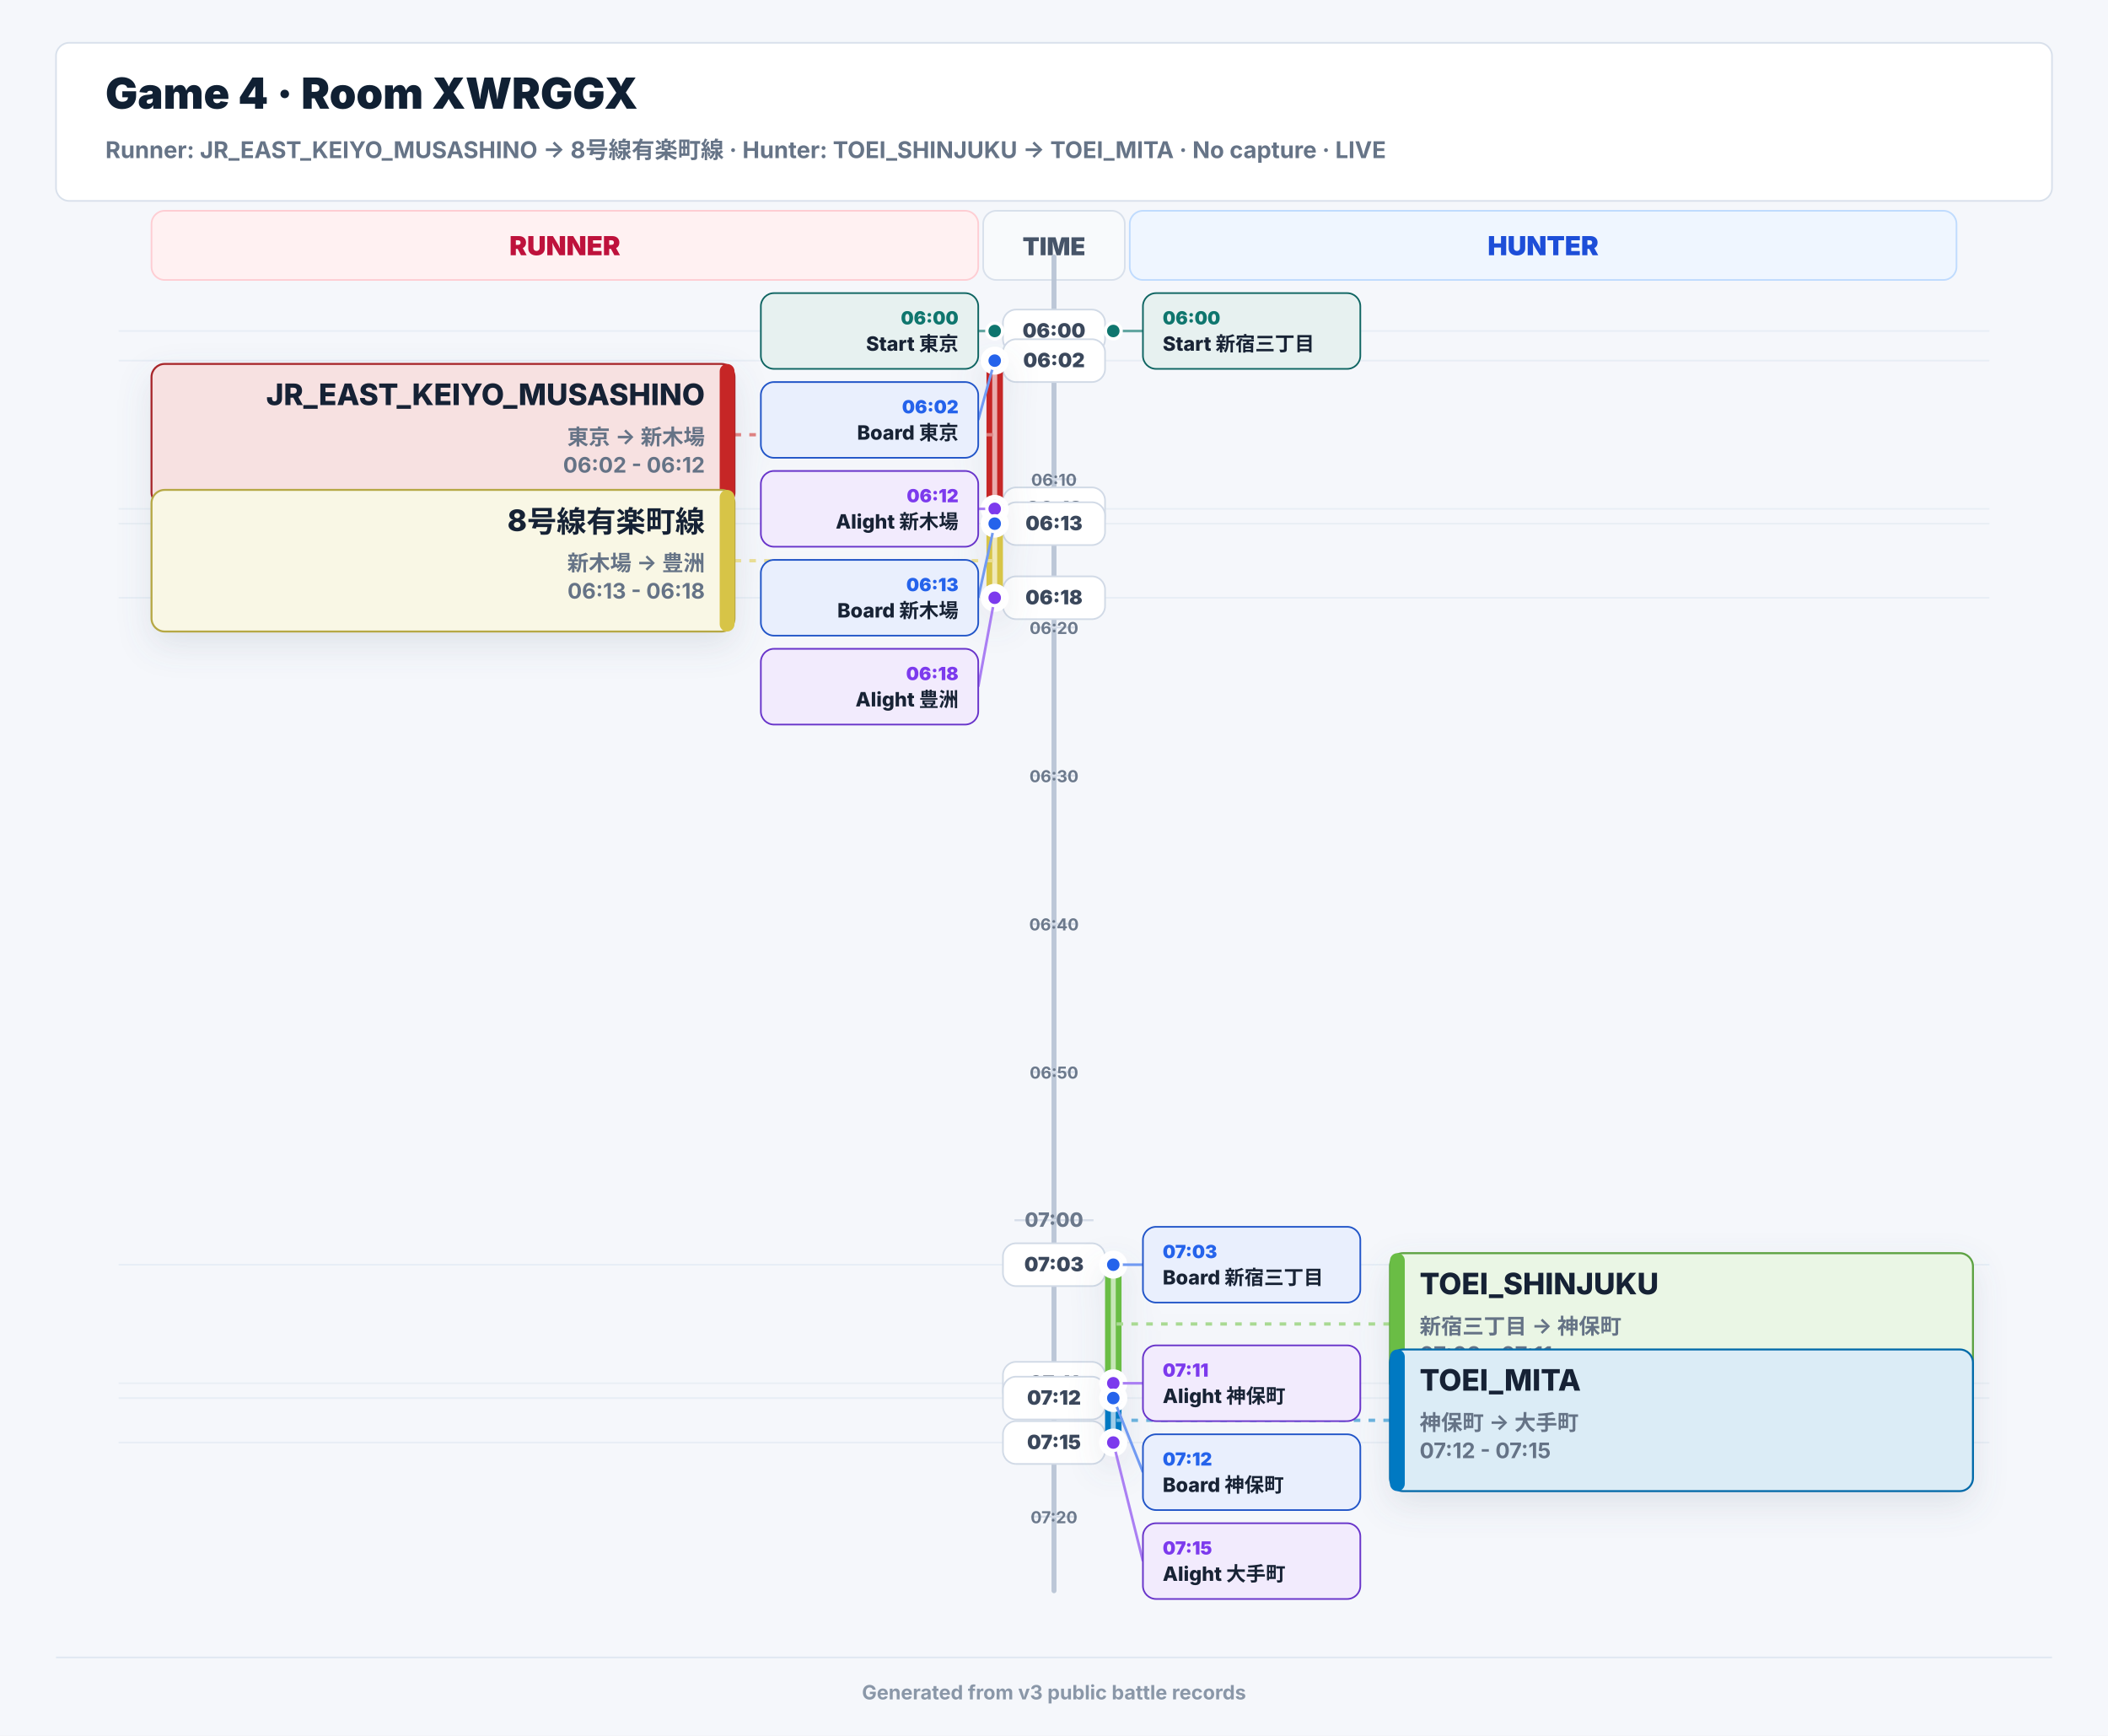
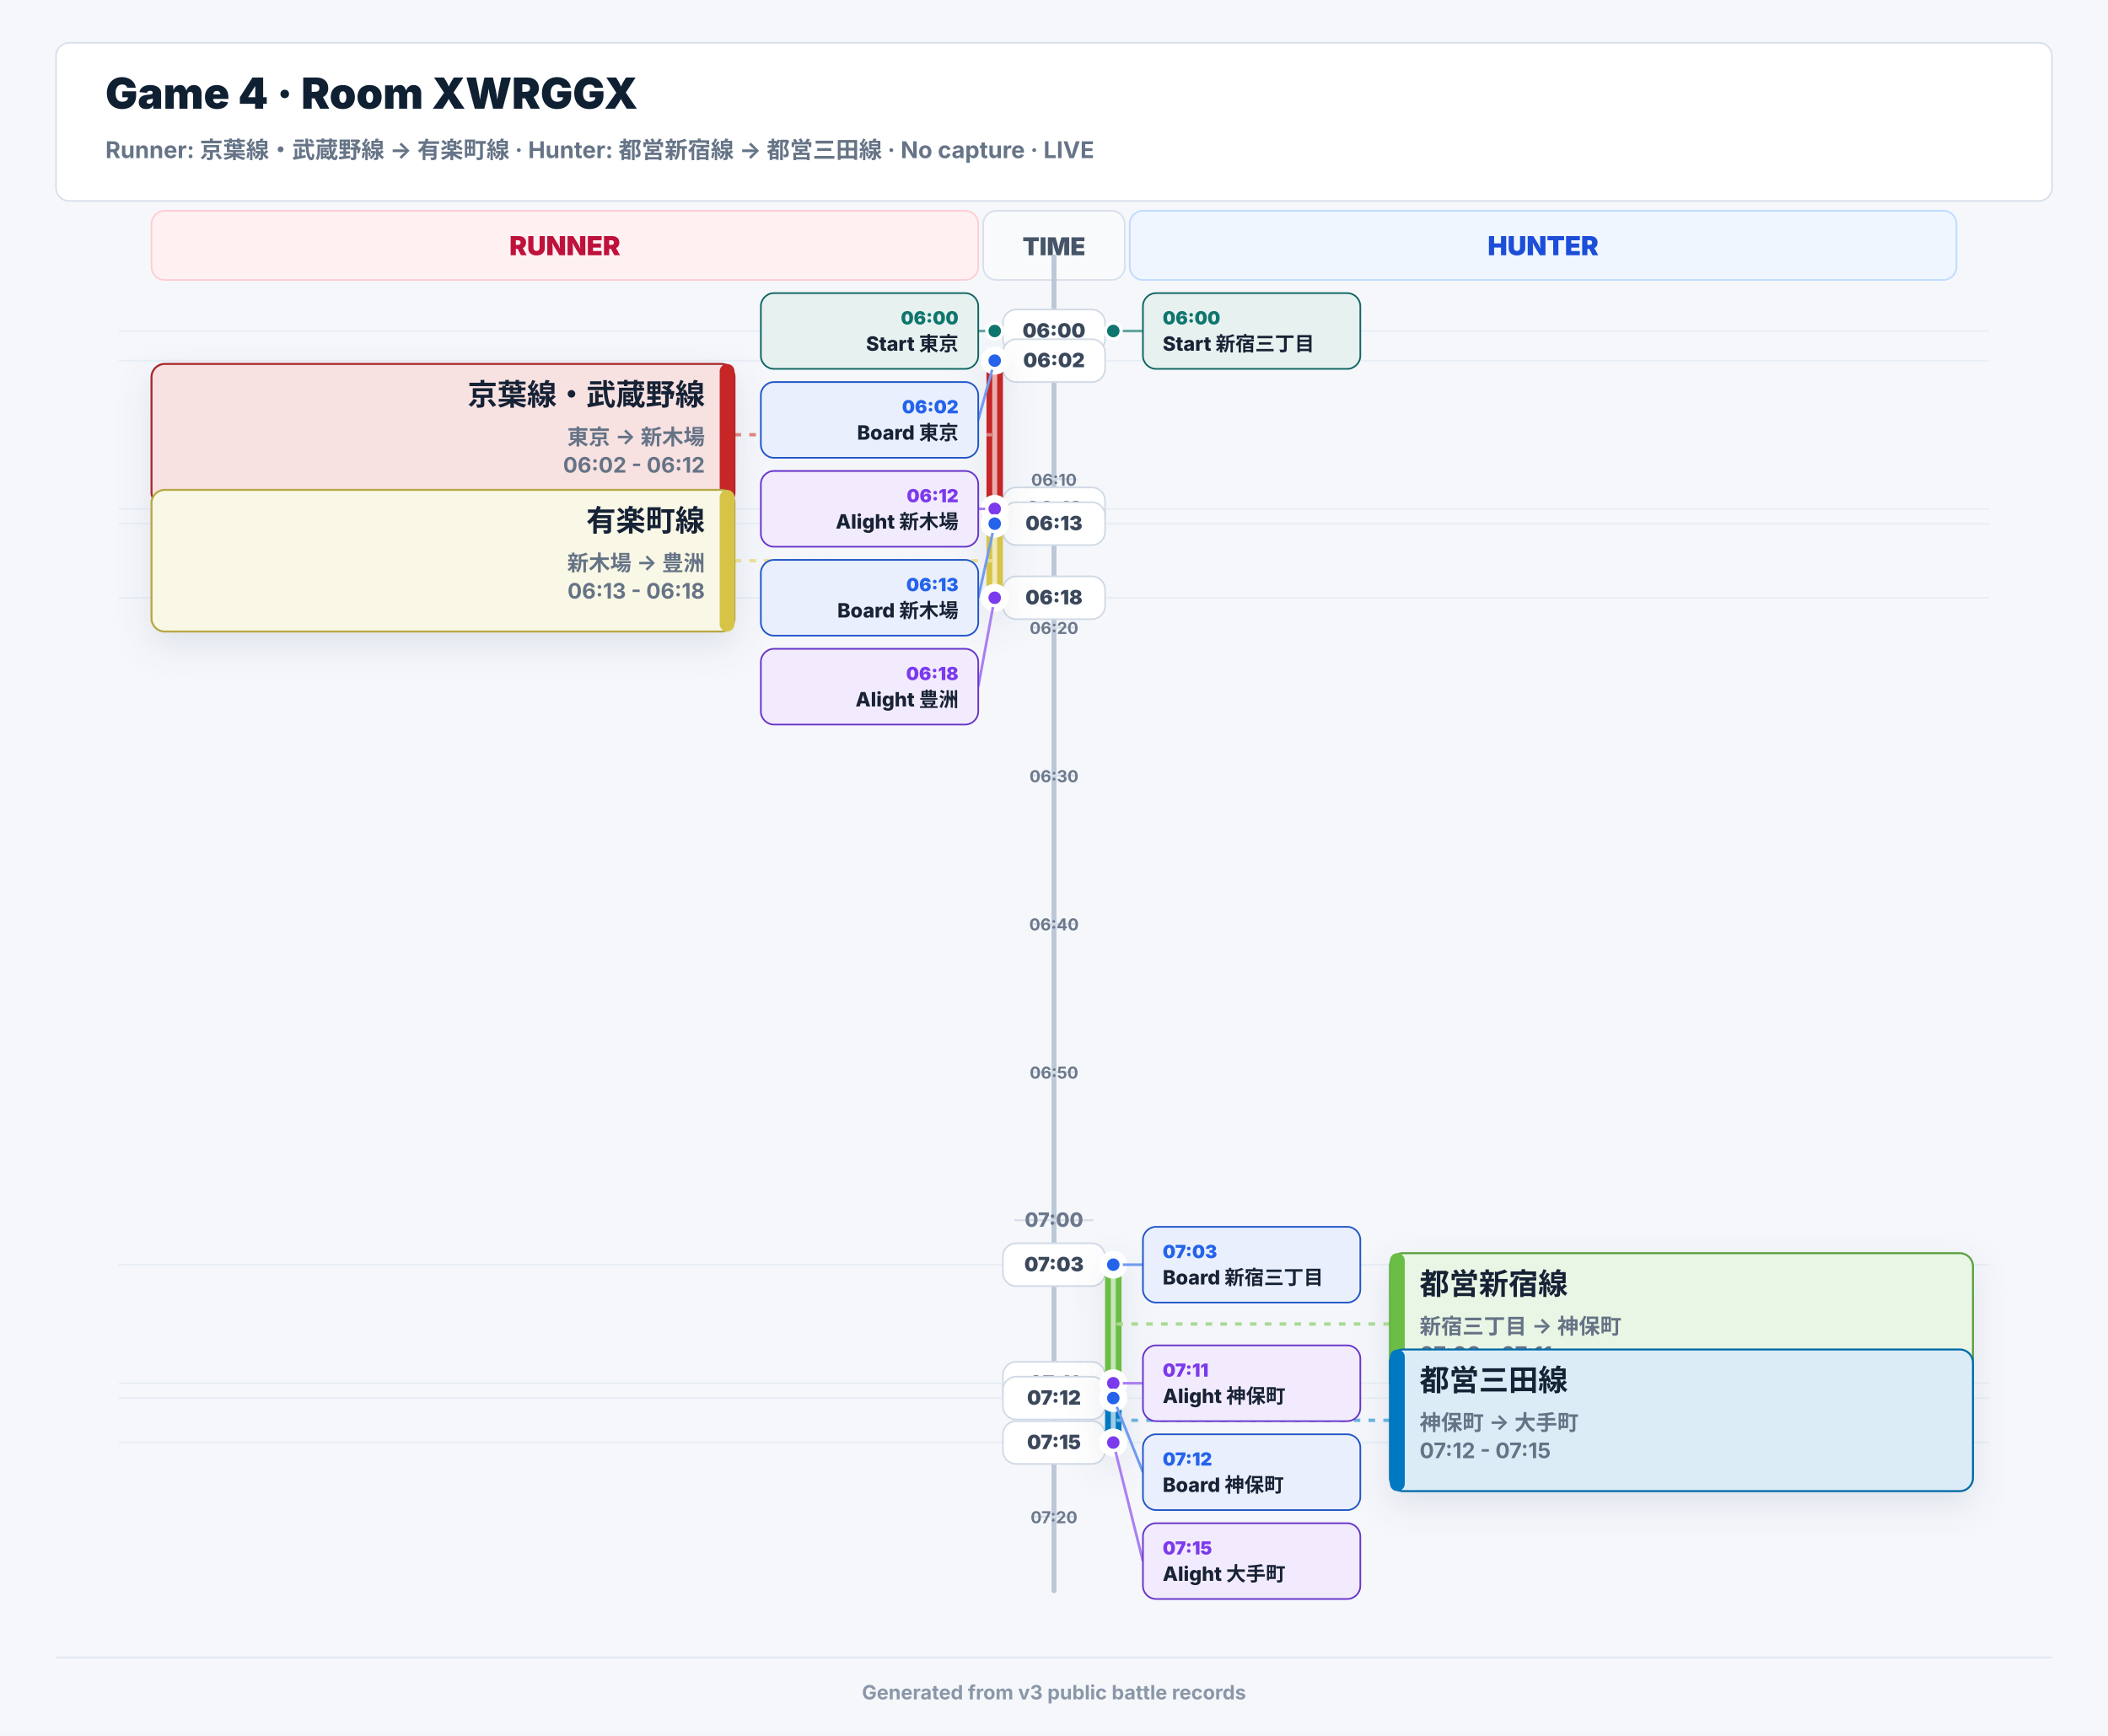
<svg xmlns="http://www.w3.org/2000/svg" width="1280" height="1054" viewBox="0 0 1280 1054" role="img" aria-label="Battle timeline">
  <defs>
    <filter id="softShadow" x="-20%" y="-20%" width="140%" height="140%">
      <feDropShadow dx="0" dy="8" stdDeviation="10" flood-color="#64748b" flood-opacity="0.16" />
    </filter>
  </defs>
  <g font-family="Inter, ui-sans-serif, system-ui, -apple-system, BlinkMacSystemFont, Segoe UI, sans-serif">
    <rect x="0" y="0" width="1280" height="100%" fill="#f5f7fb" />
    <rect x="34" y="26" width="1212" height="96" rx="8" fill="#ffffff" stroke="#d8e0eb" />
    <text x="64.0" y="66.0" font-size="26" font-weight="900" fill="#102033" text-anchor="start">Game 4 · Room XWRGGX</text>
-     <text x="64.0" y="96.0" font-size="14" font-weight="750" fill="#667487" text-anchor="start">Runner: JR_EAST_KEIYO_MUSASHINO -&gt; 8号線有楽町線 · Hunter: TOEI_SHINJUKU -&gt; TOEI_MITA · No capture · LIVE</text>
+     <text x="64.0" y="96.0" font-size="14" font-weight="750" fill="#667487" text-anchor="start">Runner: 京葉線・武蔵野線 -&gt; 有楽町線 · Hunter: 都営新宿線 -&gt; 都営三田線 · No capture · LIVE</text>
    <rect x="92" y="128" width="502" height="42" rx="8" fill="#fff1f2" stroke="#fecdd3" />
    <text x="343.0" y="155.0" font-size="16" font-weight="950" fill="#be123c" text-anchor="middle">RUNNER</text>
    <rect x="686" y="128" width="502" height="42" rx="8" fill="#eff6ff" stroke="#bfdbfe" />
    <text x="937.0" y="155.0" font-size="16" font-weight="950" fill="#1d4ed8" text-anchor="middle">HUNTER</text>
    <rect x="597" y="128" width="86" height="42" rx="8" fill="#f8fafc" stroke="#d8e0eb" />
    <text x="640.0" y="155.0" font-size="15" font-weight="950" fill="#475569" text-anchor="middle">TIME</text>
    <rect x="34" y="1006.0" width="1212" height="1" fill="#dfe7f1" />
    <g opacity="0.96">
      <line x1="640" y1="156.0" x2="640" y2="966.0" stroke="#b9c5d5" stroke-width="3" stroke-linecap="round" />
      <line x1="616" y1="201.0" x2="664" y2="201.0" stroke="#d4dce8" stroke-width="1.2" />
      <text x="640.0" y="205.0" font-size="12" font-weight="800" fill="#667487" text-anchor="middle">06:00</text>
      <line x1="626" y1="291.0" x2="654" y2="291.0" stroke="#d4dce8" stroke-width="1.2" />
      <text x="640.0" y="295.0" font-size="10" font-weight="650" fill="#667487" text-anchor="middle">06:10</text>
      <line x1="626" y1="381.0" x2="654" y2="381.0" stroke="#d4dce8" stroke-width="1.2" />
      <text x="640.0" y="385.0" font-size="10" font-weight="650" fill="#667487" text-anchor="middle">06:20</text>
      <line x1="626" y1="471.0" x2="654" y2="471.0" stroke="#d4dce8" stroke-width="1.2" />
      <text x="640.0" y="475.0" font-size="10" font-weight="650" fill="#667487" text-anchor="middle">06:30</text>
      <line x1="626" y1="561.0" x2="654" y2="561.0" stroke="#d4dce8" stroke-width="1.2" />
      <text x="640.0" y="565.0" font-size="10" font-weight="650" fill="#667487" text-anchor="middle">06:40</text>
      <line x1="626" y1="651.0" x2="654" y2="651.0" stroke="#d4dce8" stroke-width="1.2" />
      <text x="640.0" y="655.0" font-size="10" font-weight="650" fill="#667487" text-anchor="middle">06:50</text>
      <line x1="616" y1="741.0" x2="664" y2="741.0" stroke="#d4dce8" stroke-width="1.2" />
      <text x="640.0" y="745.0" font-size="12" font-weight="800" fill="#667487" text-anchor="middle">07:00</text>
      <line x1="626" y1="831.0" x2="654" y2="831.0" stroke="#d4dce8" stroke-width="1.2" />
      <text x="640.0" y="835.0" font-size="10" font-weight="650" fill="#667487" text-anchor="middle">07:10</text>
      <line x1="626" y1="921.0" x2="654" y2="921.0" stroke="#d4dce8" stroke-width="1.2" />
      <text x="640.0" y="925.0" font-size="10" font-weight="650" fill="#667487" text-anchor="middle">07:20</text>
      <line x1="72" y1="201.0" x2="1208" y2="201.0" stroke="#e7edf5" stroke-width="1" />
      <rect x="609" y="188.0" width="62" height="26" rx="8" fill="#ffffff" stroke="#cfd8e5" />
      <text x="640.0" y="205.0" font-size="12" font-weight="900" fill="#334155" text-anchor="middle">06:00</text>
      <line x1="72" y1="219.0" x2="1208" y2="219.0" stroke="#e7edf5" stroke-width="1" />
      <rect x="609" y="206.0" width="62" height="26" rx="8" fill="#ffffff" stroke="#cfd8e5" />
      <text x="640.0" y="223.0" font-size="12" font-weight="900" fill="#334155" text-anchor="middle">06:02</text>
      <line x1="72" y1="309.0" x2="1208" y2="309.0" stroke="#e7edf5" stroke-width="1" />
      <rect x="609" y="296.0" width="62" height="26" rx="8" fill="#ffffff" stroke="#cfd8e5" />
      <text x="640.0" y="313.0" font-size="12" font-weight="900" fill="#334155" text-anchor="middle">06:12</text>
      <line x1="72" y1="318.0" x2="1208" y2="318.0" stroke="#e7edf5" stroke-width="1" />
      <rect x="609" y="305.0" width="62" height="26" rx="8" fill="#ffffff" stroke="#cfd8e5" />
      <text x="640.0" y="322.0" font-size="12" font-weight="900" fill="#334155" text-anchor="middle">06:13</text>
      <line x1="72" y1="363.0" x2="1208" y2="363.0" stroke="#e7edf5" stroke-width="1" />
      <rect x="609" y="350.0" width="62" height="26" rx="8" fill="#ffffff" stroke="#cfd8e5" />
      <text x="640.0" y="367.0" font-size="12" font-weight="900" fill="#334155" text-anchor="middle">06:18</text>
      <line x1="72" y1="768.0" x2="1208" y2="768.0" stroke="#e7edf5" stroke-width="1" />
      <rect x="609" y="755.0" width="62" height="26" rx="8" fill="#ffffff" stroke="#cfd8e5" />
      <text x="640.0" y="772.0" font-size="12" font-weight="900" fill="#334155" text-anchor="middle">07:03</text>
      <line x1="72" y1="840.0" x2="1208" y2="840.0" stroke="#e7edf5" stroke-width="1" />
      <rect x="609" y="827.0" width="62" height="26" rx="8" fill="#ffffff" stroke="#cfd8e5" />
      <text x="640.0" y="844.0" font-size="12" font-weight="900" fill="#334155" text-anchor="middle">07:11</text>
      <line x1="72" y1="849.0" x2="1208" y2="849.0" stroke="#e7edf5" stroke-width="1" />
      <rect x="609" y="836.0" width="62" height="26" rx="8" fill="#ffffff" stroke="#cfd8e5" />
      <text x="640.0" y="853.0" font-size="12" font-weight="900" fill="#334155" text-anchor="middle">07:12</text>
      <line x1="72" y1="876.0" x2="1208" y2="876.0" stroke="#e7edf5" stroke-width="1" />
      <rect x="609" y="863.0" width="62" height="26" rx="8" fill="#ffffff" stroke="#cfd8e5" />
      <text x="640.0" y="880.0" font-size="12" font-weight="900" fill="#334155" text-anchor="middle">07:15</text>
    </g>
    <g filter="url(#softShadow)">
      <line x1="604" y1="219.0" x2="604" y2="309.0" stroke="#C62828" stroke-width="10" stroke-linecap="round" />
      <line x1="604" y1="219.0" x2="604" y2="309.0" stroke="#ffffff" stroke-opacity="0.62" stroke-width="3" stroke-linecap="round" />
      <circle cx="604" cy="219.0" r="7" fill="#C62828" stroke="#ffffff" stroke-width="3" />
      <circle cx="604" cy="309.0" r="7" fill="#C62828" stroke="#ffffff" stroke-width="3" />
      <line x1="446" y1="264.0" x2="604" y2="264.0" stroke="#de8282" stroke-width="2" stroke-dasharray="4 5" />
      <rect x="92" y="221.0" width="354" height="86" rx="8" fill="#f7e1e1" stroke="#a8282b" stroke-width="1.2" />
      <rect x="437" y="221.0" width="9" height="86" rx="4.5" fill="#C62828" />
-       <text x="428.0" y="246.0" font-size="18" font-weight="800" fill="#162235" text-anchor="end">JR_EAST_KEIYO_MUSASHINO</text>
+       <text x="428.0" y="246.0" font-size="18" font-weight="800" fill="#162235" text-anchor="end">京葉線・武蔵野線</text>
      <text x="428.0" y="270.0" font-size="13" font-weight="650" fill="#657386" text-anchor="end">東京 -&gt; 新木場</text>
      <text x="428.0" y="287.0" font-size="13" font-weight="650" fill="#657386" text-anchor="end">06:02 - 06:12</text>
      <line x1="604" y1="318.0" x2="604" y2="363.0" stroke="#D7C447" stroke-width="10" stroke-linecap="round" />
      <line x1="604" y1="318.0" x2="604" y2="363.0" stroke="#ffffff" stroke-opacity="0.62" stroke-width="3" stroke-linecap="round" />
      <circle cx="604" cy="318.0" r="7" fill="#D7C447" stroke="#ffffff" stroke-width="3" />
      <circle cx="604" cy="363.0" r="7" fill="#D7C447" stroke="#ffffff" stroke-width="3" />
      <line x1="446" y1="340.5" x2="604" y2="340.5" stroke="#e8dd94" stroke-width="2" stroke-dasharray="4 5" />
      <rect x="92" y="297.5" width="354" height="86" rx="8" fill="#f9f7e5" stroke="#b6a844" stroke-width="1.2" />
      <rect x="437" y="297.5" width="9" height="86" rx="4.5" fill="#D7C447" />
-       <text x="428.0" y="322.5" font-size="18" font-weight="800" fill="#162235" text-anchor="end">8号線有楽町線</text>
+       <text x="428.0" y="322.5" font-size="18" font-weight="800" fill="#162235" text-anchor="end">有楽町線</text>
      <text x="428.0" y="346.5" font-size="13" font-weight="650" fill="#657386" text-anchor="end">新木場 -&gt; 豊洲</text>
      <text x="428.0" y="363.5" font-size="13" font-weight="650" fill="#657386" text-anchor="end">06:13 - 06:18</text>
      <line x1="676" y1="768.0" x2="676" y2="840.0" stroke="#6BBD45" stroke-width="10" stroke-linecap="round" />
      <line x1="676" y1="768.0" x2="676" y2="840.0" stroke="#ffffff" stroke-opacity="0.62" stroke-width="3" stroke-linecap="round" />
      <circle cx="676" cy="768.0" r="7" fill="#6BBD45" stroke="#ffffff" stroke-width="3" />
      <circle cx="676" cy="840.0" r="7" fill="#6BBD45" stroke="#ffffff" stroke-width="3" />
      <line x1="844" y1="804.0" x2="676" y2="804.0" stroke="#a9d993" stroke-width="2" stroke-dasharray="4 5" />
      <rect x="844" y="761.0" width="354" height="86" rx="8" fill="#eaf6e5" stroke="#5da242" stroke-width="1.2" />
      <rect x="844" y="761.0" width="9" height="86" rx="4.5" fill="#6BBD45" />
-       <text x="862.0" y="786.0" font-size="18" font-weight="800" fill="#162235" text-anchor="start">TOEI_SHINJUKU</text>
+       <text x="862.0" y="786.0" font-size="18" font-weight="800" fill="#162235" text-anchor="start">都営新宿線</text>
      <text x="862.0" y="810.0" font-size="13" font-weight="650" fill="#657386" text-anchor="start">新宿三丁目 -&gt; 神保町</text>
      <text x="862.0" y="827.0" font-size="13" font-weight="650" fill="#657386" text-anchor="start">07:03 - 07:11</text>
      <line x1="676" y1="849.0" x2="676" y2="876.0" stroke="#0079C2" stroke-width="10" stroke-linecap="round" />
      <line x1="676" y1="849.0" x2="676" y2="876.0" stroke="#ffffff" stroke-opacity="0.62" stroke-width="3" stroke-linecap="round" />
      <circle cx="676" cy="849.0" r="7" fill="#0079C2" stroke="#ffffff" stroke-width="3" />
      <circle cx="676" cy="876.0" r="7" fill="#0079C2" stroke="#ffffff" stroke-width="3" />
      <line x1="844" y1="862.5" x2="676" y2="862.5" stroke="#6bb1dc" stroke-width="2" stroke-dasharray="4 5" />
      <rect x="844" y="819.5" width="354" height="86" rx="8" fill="#dbecf6" stroke="#066ba9" stroke-width="1.2" />
      <rect x="844" y="819.5" width="9" height="86" rx="4.5" fill="#0079C2" />
-       <text x="862.0" y="844.5" font-size="18" font-weight="800" fill="#162235" text-anchor="start">TOEI_MITA</text>
+       <text x="862.0" y="844.5" font-size="18" font-weight="800" fill="#162235" text-anchor="start">都営三田線</text>
      <text x="862.0" y="868.5" font-size="13" font-weight="650" fill="#657386" text-anchor="start">神保町 -&gt; 大手町</text>
      <text x="862.0" y="885.5" font-size="13" font-weight="650" fill="#657386" text-anchor="start">07:12 - 07:15</text>
    </g>
    <g>
      <line x1="594" y1="201.0" x2="604" y2="201.0" stroke="#63a6a1" stroke-width="1.6" />
      <circle cx="604" cy="201.0" r="4.8" fill="#0f766e" stroke="#ffffff" stroke-width="2" />
      <rect x="462" y="178.0" width="132" height="46" rx="8" fill="#e7f1f0" stroke="#0f6562" />
      <text x="582.0" y="197.0" font-size="11" font-weight="900" fill="#0f766e" text-anchor="end">06:00</text>
      <text x="582.0" y="213.0" font-size="12" font-weight="800" fill="#182335" text-anchor="end">Start 東京</text>
      <line x1="594" y1="255.0" x2="604" y2="219.0" stroke="#719af2" stroke-width="1.6" />
      <circle cx="604" cy="219.0" r="4.8" fill="#2563eb" stroke="#ffffff" stroke-width="2" />
      <rect x="462" y="232.0" width="132" height="46" rx="8" fill="#e9effd" stroke="#2155c8" />
      <text x="582.0" y="251.0" font-size="11" font-weight="900" fill="#2563eb" text-anchor="end">06:02</text>
      <text x="582.0" y="267.0" font-size="12" font-weight="800" fill="#182335" text-anchor="end">Board 東京</text>
      <line x1="594" y1="309.0" x2="604" y2="309.0" stroke="#aa7ff3" stroke-width="1.6" />
      <circle cx="604" cy="309.0" r="4.8" fill="#7c3aed" stroke="#ffffff" stroke-width="2" />
      <rect x="462" y="286.0" width="132" height="46" rx="8" fill="#f2ebfd" stroke="#6834ca" />
      <text x="582.0" y="305.0" font-size="11" font-weight="900" fill="#7c3aed" text-anchor="end">06:12</text>
      <text x="582.0" y="321.0" font-size="12" font-weight="800" fill="#182335" text-anchor="end">Alight 新木場</text>
      <line x1="594" y1="363.0" x2="604" y2="318.0" stroke="#719af2" stroke-width="1.6" />
      <circle cx="604" cy="318.0" r="4.8" fill="#2563eb" stroke="#ffffff" stroke-width="2" />
      <rect x="462" y="340.0" width="132" height="46" rx="8" fill="#e9effd" stroke="#2155c8" />
      <text x="582.0" y="359.0" font-size="11" font-weight="900" fill="#2563eb" text-anchor="end">06:13</text>
      <text x="582.0" y="375.0" font-size="12" font-weight="800" fill="#182335" text-anchor="end">Board 新木場</text>
      <line x1="594" y1="417.0" x2="604" y2="363.0" stroke="#aa7ff3" stroke-width="1.6" />
      <circle cx="604" cy="363.0" r="4.8" fill="#7c3aed" stroke="#ffffff" stroke-width="2" />
      <rect x="462" y="394.0" width="132" height="46" rx="8" fill="#f2ebfd" stroke="#6834ca" />
      <text x="582.0" y="413.0" font-size="11" font-weight="900" fill="#7c3aed" text-anchor="end">06:18</text>
      <text x="582.0" y="429.0" font-size="12" font-weight="800" fill="#182335" text-anchor="end">Alight 豊洲</text>
      <line x1="694" y1="201.0" x2="676" y2="201.0" stroke="#63a6a1" stroke-width="1.6" />
      <circle cx="676" cy="201.0" r="4.8" fill="#0f766e" stroke="#ffffff" stroke-width="2" />
      <rect x="694" y="178.0" width="132" height="46" rx="8" fill="#e7f1f0" stroke="#0f6562" />
      <text x="706.0" y="197.0" font-size="11" font-weight="900" fill="#0f766e" text-anchor="start">06:00</text>
      <text x="706.0" y="213.0" font-size="12" font-weight="800" fill="#182335" text-anchor="start">Start 新宿三丁目</text>
      <line x1="694" y1="768.0" x2="676" y2="768.0" stroke="#719af2" stroke-width="1.6" />
      <circle cx="676" cy="768.0" r="4.8" fill="#2563eb" stroke="#ffffff" stroke-width="2" />
      <rect x="694" y="745.0" width="132" height="46" rx="8" fill="#e9effd" stroke="#2155c8" />
      <text x="706.0" y="764.0" font-size="11" font-weight="900" fill="#2563eb" text-anchor="start">07:03</text>
      <text x="706.0" y="780.0" font-size="12" font-weight="800" fill="#182335" text-anchor="start">Board 新宿三丁目</text>
      <line x1="694" y1="840.0" x2="676" y2="840.0" stroke="#aa7ff3" stroke-width="1.6" />
      <circle cx="676" cy="840.0" r="4.8" fill="#7c3aed" stroke="#ffffff" stroke-width="2" />
      <rect x="694" y="817.0" width="132" height="46" rx="8" fill="#f2ebfd" stroke="#6834ca" />
      <text x="706.0" y="836.0" font-size="11" font-weight="900" fill="#7c3aed" text-anchor="start">07:11</text>
      <text x="706.0" y="852.0" font-size="12" font-weight="800" fill="#182335" text-anchor="start">Alight 神保町</text>
      <line x1="694" y1="894.0" x2="676" y2="849.0" stroke="#719af2" stroke-width="1.6" />
      <circle cx="676" cy="849.0" r="4.8" fill="#2563eb" stroke="#ffffff" stroke-width="2" />
      <rect x="694" y="871.0" width="132" height="46" rx="8" fill="#e9effd" stroke="#2155c8" />
      <text x="706.0" y="890.0" font-size="11" font-weight="900" fill="#2563eb" text-anchor="start">07:12</text>
      <text x="706.0" y="906.0" font-size="12" font-weight="800" fill="#182335" text-anchor="start">Board 神保町</text>
      <line x1="694" y1="948.0" x2="676" y2="876.0" stroke="#aa7ff3" stroke-width="1.6" />
      <circle cx="676" cy="876.0" r="4.8" fill="#7c3aed" stroke="#ffffff" stroke-width="2" />
      <rect x="694" y="925.0" width="132" height="46" rx="8" fill="#f2ebfd" stroke="#6834ca" />
      <text x="706.0" y="944.0" font-size="11" font-weight="900" fill="#7c3aed" text-anchor="start">07:15</text>
      <text x="706.0" y="960.0" font-size="12" font-weight="800" fill="#182335" text-anchor="start">Alight 大手町</text>
    </g>
    <text x="640.0" y="1032.0" font-size="12" font-weight="650" fill="#8a97a8" text-anchor="middle">Generated from v3 public battle records</text>
  </g>
</svg>
